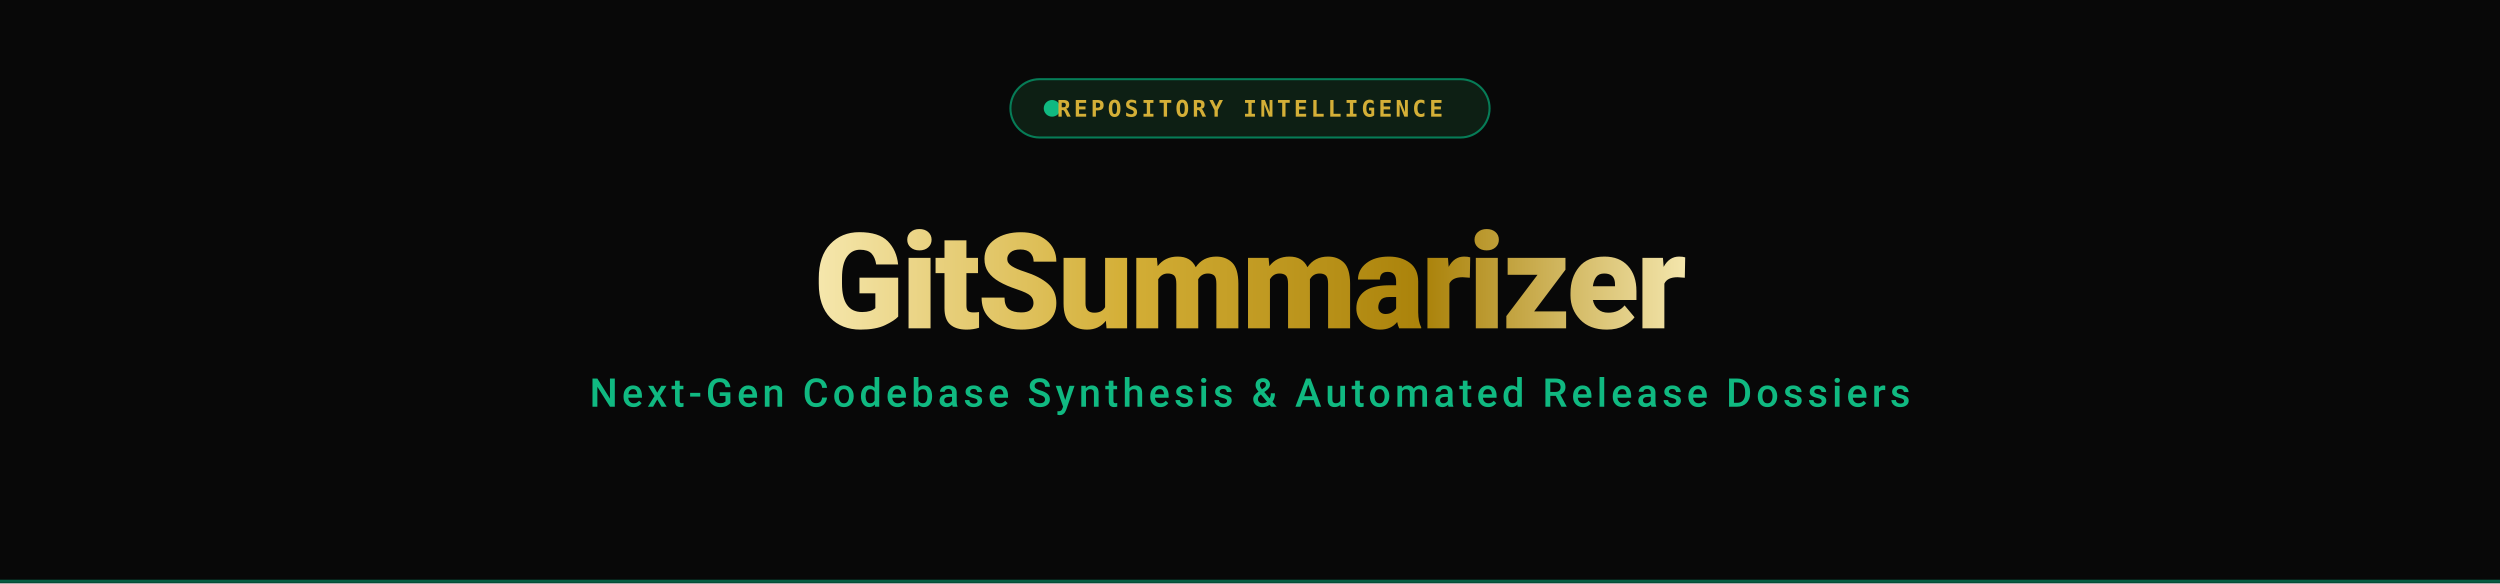
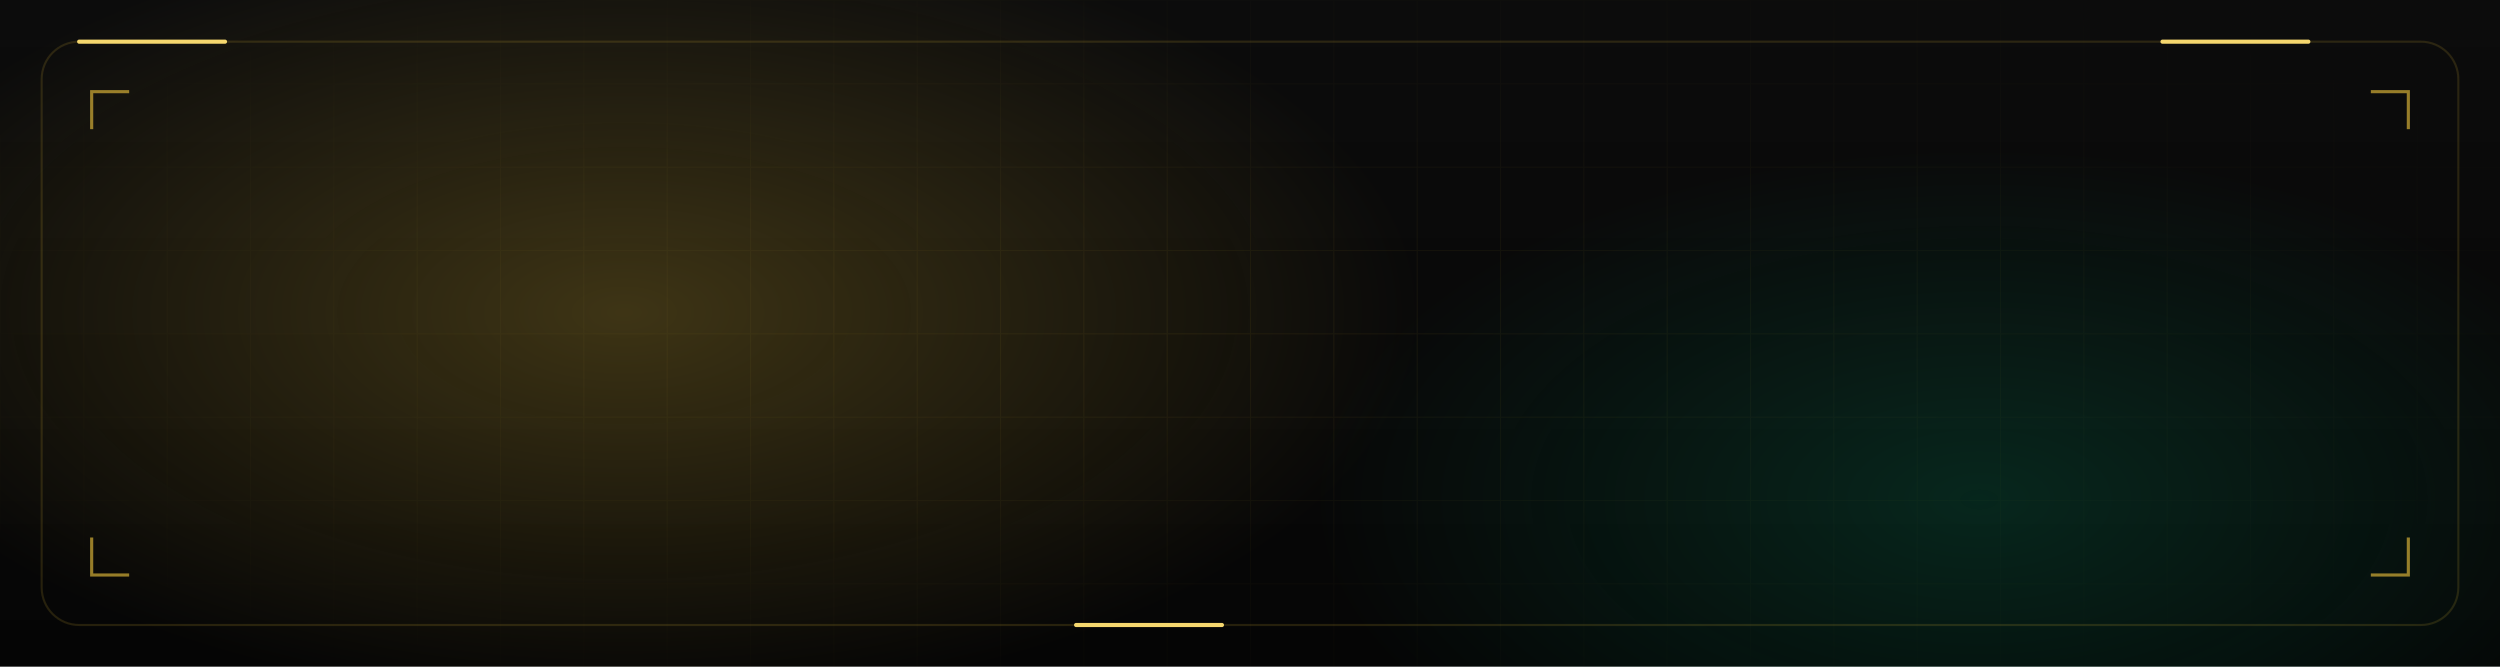
- <svg xmlns="http://www.w3.org/2000/svg" width="100%" height="280" viewBox="0 0 1200 280" style="background-color: #080808; border-radius: 12px; overflow: hidden;">
+ <svg xmlns="http://www.w3.org/2000/svg" width="1200" height="320" viewBox="0 0 1200 320" role="img" aria-labelledby="t d">
  <defs>
-     <linearGradient id="waveGrad1" x1="0%" y1="0%" x2="100%" y2="100%">
-       <stop offset="0%" stop-color="#080808" stop-opacity="0.95" />
-       <stop offset="45%" stop-color="#141E15" stop-opacity="0.8" />
-       <stop offset="75%" stop-color="#059669" stop-opacity="0.45" />
-       <stop offset="100%" stop-color="#D4AF37" stop-opacity="0.6" />
+     <linearGradient id="bg" x1="0" y1="0" x2="0" y2="1">
+       <stop offset="0" stop-color="#0C0C0C" />
+       <stop offset="1" stop-color="#050505" />
    </linearGradient>
-     <linearGradient id="waveGrad2" x1="100%" y1="0%" x2="0%" y2="100%">
-       <stop offset="0%" stop-color="#047857" stop-opacity="0.5" />
-       <stop offset="50%" stop-color="#059669" stop-opacity="0.25" />
-       <stop offset="100%" stop-color="#D4AF37" stop-opacity="0.4" />
+     <radialGradient id="goldGlow" cx="50%" cy="50%" r="50%">
+       <stop offset="0" stop-color="#D4AF37" stop-opacity=".26" />
+       <stop offset="1" stop-color="#D4AF37" stop-opacity="0" />
+     </radialGradient>
+     <radialGradient id="emeraldGlow" cx="50%" cy="50%" r="50%">
+       <stop offset="0" stop-color="#059669" stop-opacity=".22" />
+       <stop offset="1" stop-color="#059669" stop-opacity="0" />
+     </radialGradient>
+     <linearGradient id="shimmer" gradientUnits="userSpaceOnUse" x1="0" y1="0" x2="600" y2="0" spreadMethod="repeat">
+       <stop offset="0" stop-color="#8A6D1D" />
+       <stop offset=".3" stop-color="#D4AF37" />
+       <stop offset=".5" stop-color="#FFF1B8" />
+       <stop offset=".7" stop-color="#D4AF37" />
+       <stop offset="1" stop-color="#8A6D1D" />
+       <animateTransform attributeName="gradientTransform" type="translate" from="0 0" to="600 0" dur="6s" repeatCount="indefinite" />
    </linearGradient>
-     <linearGradient id="goldText" x1="0%" y1="0%" x2="100%" y2="0%">
-       <stop offset="0%" stop-color="#F5E6AB" />
-       <stop offset="35%" stop-color="#D4AF37" />
-       <stop offset="70%" stop-color="#AA820A" />
-       <stop offset="100%" stop-color="#F3E5AB" />
-     </linearGradient>
-     <filter id="emeraldGlow" x="-20%" y="-20%" width="140%" height="140%">
-       <feGaussianBlur stdDeviation="8" result="blur" />
-       <feMerge>
-         <feMergeNode in="blur" />
-         <feMergeNode in="SourceGraphic" />
-       </feMerge>
-     </filter>
+     <pattern id="grid" width="40" height="40" patternUnits="userSpaceOnUse">
+       <path d="M40 0H0V40" fill="none" stroke="#D4AF37" stroke-opacity=".07" stroke-width="1" />
+       <animateTransform attributeName="patternTransform" type="translate" from="0 0" to="40 40" dur="10s" repeatCount="indefinite" />
+     </pattern>
+     <radialGradient id="fadeG" cx="50%" cy="50%" r="60%">
+       <stop offset="0" stop-color="#fff" />
+       <stop offset="1" stop-color="#000" />
+     </radialGradient>
+     <mask id="fade">
+       <rect width="1200" height="320" fill="url(#fadeG)" />
+     </mask>
  </defs>
-   <style>
-     .title-text {
-       font-size: 64px;
-       font-weight: 800;
-       font-family: -apple-system, BlinkMacSystemFont, "Segoe UI", Roboto, "Helvetica Neue", Arial, sans-serif;
-       letter-spacing: -1.5px;
-       animation: pulseGold 6s ease-in-out infinite alternate;
-     }
-     .tagline-text {
-       font-size: 19px;
-       font-weight: 500;
-       font-family: -apple-system, BlinkMacSystemFont, "Segoe UI", Roboto, "Helvetica Neue", Arial, sans-serif;
-       letter-spacing: 2px;
-       text-transform: uppercase;
-       fill: #10B981;
-     }
-     .badge-pill {
-       font-size: 11px;
-       font-weight: 700;
-       letter-spacing: 1.5px;
-       font-family: monospace;
-       fill: #D4AF37;
-     }
-     @keyframes pulseGold {
-       0% { filter: drop-shadow(0 0 12px rgba(212, 175, 55, 0.25)); }
-       100% { filter: drop-shadow(0 0 24px rgba(5, 150, 105, 0.45)); }
-     }
-   </style>
-   <rect width="100%" height="100%" fill="#080808" />
-   <g opacity="0.85">
-     <path fill="url(#waveGrad1)">
-       <animate attributeName="d" dur="18s" repeatCount="indefinite" calcMode="spline" keyTimes="0; 0.33; 0.66; 1" keySplines="0.4 0 0.2 1; 0.4 0 0.2 1; 0.4 0 0.2 1" values="           M 0 0 L 0 210 C 300 250, 600 170, 1200 220 L 1200 0 Z;           M 0 0 L 0 230 C 400 180, 800 260, 1200 200 L 1200 0 Z;           M 0 0 L 0 190 C 350 240, 750 180, 1200 240 L 1200 0 Z;           M 0 0 L 0 210 C 300 250, 600 170, 1200 220 L 1200 0 Z         " />
-     </path>
-     <path fill="url(#waveGrad2)" opacity="0.65">
-       <animate attributeName="d" dur="14s" repeatCount="indefinite" calcMode="spline" keyTimes="0; 0.33; 0.66; 1" keySplines="0.4 0 0.2 1; 0.4 0 0.2 1; 0.4 0 0.2 1" values="           M 0 0 L 0 230 C 450 180, 850 250, 1200 210 L 1200 0 Z;           M 0 0 L 0 200 C 300 240, 700 170, 1200 240 L 1200 0 Z;           M 0 0 L 0 240 C 500 200, 800 250, 1200 190 L 1200 0 Z;           M 0 0 L 0 230 C 450 180, 850 250, 1200 210 L 1200 0 Z         " />
-     </path>
+   <rect width="1200" height="320" fill="url(#bg)" />
+   <rect width="1200" height="320" fill="url(#grid)" mask="url(#fade)" />
+   <ellipse cx="300" cy="150" rx="380" ry="190" fill="url(#goldGlow)">
+     <animate attributeName="cx" values="300;900;300" dur="16s" repeatCount="indefinite" calcMode="spline" keyTimes="0;.5;1" keySplines=".45 0 .55 1;.45 0 .55 1" />
+   </ellipse>
+   <ellipse cx="950" cy="240" rx="320" ry="170" fill="url(#emeraldGlow)">
+     <animate attributeName="cx" values="950;250;950" dur="20s" repeatCount="indefinite" calcMode="spline" keyTimes="0;.5;1" keySplines=".45 0 .55 1;.45 0 .55 1" />
+   </ellipse>
+   <g>
+     <circle cx="693" cy="330" r="2.1" fill="#D4AF37" opacity="0">
+       <animate attributeName="cy" from="330" to="-10" dur="9.8s" begin="-0.5s" repeatCount="indefinite" />
+       <animate attributeName="opacity" values="0;.85;0" dur="9.8s" begin="-0.5s" repeatCount="indefinite" />
+     </circle>
+     <circle cx="1127" cy="330" r="0.9" fill="#D4AF37" opacity="0">
+       <animate attributeName="cy" from="330" to="-10" dur="11.1s" begin="-10.1s" repeatCount="indefinite" />
+       <animate attributeName="opacity" values="0;.85;0" dur="11.1s" begin="-10.1s" repeatCount="indefinite" />
+     </circle>
+     <circle cx="469" cy="330" r="0.9" fill="#D4AF37" opacity="0">
+       <animate attributeName="cy" from="330" to="-10" dur="10.0s" begin="-0.7s" repeatCount="indefinite" />
+       <animate attributeName="opacity" values="0;.85;0" dur="10.0s" begin="-0.7s" repeatCount="indefinite" />
+     </circle>
+     <circle cx="215" cy="330" r="1.6" fill="#D4AF37" opacity="0">
+       <animate attributeName="cy" from="330" to="-10" dur="7.4s" begin="-4.2s" repeatCount="indefinite" />
+       <animate attributeName="opacity" values="0;.85;0" dur="7.4s" begin="-4.2s" repeatCount="indefinite" />
+     </circle>
+     <circle cx="487" cy="330" r="1.7" fill="#D4AF37" opacity="0">
+       <animate attributeName="cy" from="330" to="-10" dur="11.1s" begin="-0.7s" repeatCount="indefinite" />
+       <animate attributeName="opacity" values="0;.85;0" dur="11.1s" begin="-0.7s" repeatCount="indefinite" />
+     </circle>
+     <circle cx="842" cy="330" r="0.9" fill="#D4AF37" opacity="0">
+       <animate attributeName="cy" from="330" to="-10" dur="8.5s" begin="-4.7s" repeatCount="indefinite" />
+       <animate attributeName="opacity" values="0;.85;0" dur="8.5s" begin="-4.7s" repeatCount="indefinite" />
+     </circle>
+     <circle cx="302" cy="330" r="1.2" fill="#D4AF37" opacity="0">
+       <animate attributeName="cy" from="330" to="-10" dur="8.0s" begin="-0.9s" repeatCount="indefinite" />
+       <animate attributeName="opacity" values="0;.85;0" dur="8.0s" begin="-0.9s" repeatCount="indefinite" />
+     </circle>
+     <circle cx="661" cy="330" r="1.6" fill="#D4AF37" opacity="0">
+       <animate attributeName="cy" from="330" to="-10" dur="11.8s" begin="-1.2s" repeatCount="indefinite" />
+       <animate attributeName="opacity" values="0;.85;0" dur="11.8s" begin="-1.2s" repeatCount="indefinite" />
+     </circle>
+     <circle cx="414" cy="330" r="1.3" fill="#D4AF37" opacity="0">
+       <animate attributeName="cy" from="330" to="-10" dur="10.8s" begin="-0.7s" repeatCount="indefinite" />
+       <animate attributeName="opacity" values="0;.85;0" dur="10.8s" begin="-0.7s" repeatCount="indefinite" />
+     </circle>
+     <circle cx="152" cy="330" r="1.7" fill="#D4AF37" opacity="0">
+       <animate attributeName="cy" from="330" to="-10" dur="10.5s" begin="-5.6s" repeatCount="indefinite" />
+       <animate attributeName="opacity" values="0;.85;0" dur="10.5s" begin="-5.6s" repeatCount="indefinite" />
+     </circle>
+     <circle cx="673" cy="330" r="1.5" fill="#D4AF37" opacity="0">
+       <animate attributeName="cy" from="330" to="-10" dur="13.5s" begin="-4.9s" repeatCount="indefinite" />
+       <animate attributeName="opacity" values="0;.85;0" dur="13.5s" begin="-4.9s" repeatCount="indefinite" />
+     </circle>
+     <circle cx="538" cy="330" r="1.9" fill="#D4AF37" opacity="0">
+       <animate attributeName="cy" from="330" to="-10" dur="11.9s" begin="-2.9s" repeatCount="indefinite" />
+       <animate attributeName="opacity" values="0;.85;0" dur="11.9s" begin="-2.9s" repeatCount="indefinite" />
+     </circle>
+     <circle cx="644" cy="330" r="1.5" fill="#D4AF37" opacity="0">
+       <animate attributeName="cy" from="330" to="-10" dur="13.1s" begin="-9.6s" repeatCount="indefinite" />
+       <animate attributeName="opacity" values="0;.85;0" dur="13.1s" begin="-9.6s" repeatCount="indefinite" />
+     </circle>
+     <circle cx="619" cy="330" r="1.7" fill="#D4AF37" opacity="0">
+       <animate attributeName="cy" from="330" to="-10" dur="7.5s" begin="-3.8s" repeatCount="indefinite" />
+       <animate attributeName="opacity" values="0;.85;0" dur="7.5s" begin="-3.8s" repeatCount="indefinite" />
+     </circle>
+     <circle cx="367" cy="330" r="1.9" fill="#D4AF37" opacity="0">
+       <animate attributeName="cy" from="330" to="-10" dur="8.1s" begin="-4.0s" repeatCount="indefinite" />
+       <animate attributeName="opacity" values="0;.85;0" dur="8.1s" begin="-4.0s" repeatCount="indefinite" />
+     </circle>
+     <circle cx="110" cy="330" r="2.1" fill="#D4AF37" opacity="0">
+       <animate attributeName="cy" from="330" to="-10" dur="7.5s" begin="-4.2s" repeatCount="indefinite" />
+       <animate attributeName="opacity" values="0;.85;0" dur="7.5s" begin="-4.2s" repeatCount="indefinite" />
+     </circle>
+     <circle cx="672" cy="330" r="1.3" fill="#D4AF37" opacity="0">
+       <animate attributeName="cy" from="330" to="-10" dur="9.5s" begin="-4.7s" repeatCount="indefinite" />
+       <animate attributeName="opacity" values="0;.85;0" dur="9.5s" begin="-4.7s" repeatCount="indefinite" />
+     </circle>
+     <circle cx="964" cy="330" r="0.9" fill="#D4AF37" opacity="0">
+       <animate attributeName="cy" from="330" to="-10" dur="7.7s" begin="-2.1s" repeatCount="indefinite" />
+       <animate attributeName="opacity" values="0;.85;0" dur="7.7s" begin="-2.1s" repeatCount="indefinite" />
+     </circle>
  </g>
-   <line x1="0" y1="279" x2="1200" y2="279" stroke="#059669" stroke-width="1.5" stroke-opacity="0.6" />
-   <g transform="translate(600, 52)">
-     <rect x="-115" y="-14" width="230" height="28" rx="14" fill="#0d1f14" stroke="#059669" stroke-width="1" stroke-opacity="0.8" />
-     <circle cx="-95" cy="0" r="4" fill="#10B981" />
-     <text text-anchor="middle" y="4" class="badge-pill">REPOSITORY INTELLIGENCE</text>
+   <rect x="20" y="20" width="1160" height="280" rx="18" fill="none" stroke="#D4AF37" stroke-opacity=".16" />
+   <rect x="20" y="20" width="1160" height="280" rx="18" fill="none" stroke="#F5D76E" stroke-width="2" stroke-linecap="round" pathLength="1000" stroke-dasharray="70 930">
+     <animate attributeName="stroke-dashoffset" from="0" to="-1000" dur="9s" repeatCount="indefinite" />
+   </rect>
+   <g fill="none" stroke="#D4AF37" stroke-opacity=".7" stroke-width="1.5">
+     <path d="M44 62V44H62" />
+     <path d="M1156 62V44H1138" />
+     <path d="M44 258V276H62" />
+     <path d="M1156 258V276H1138" />
  </g>
-   <text x="50%" y="140" text-anchor="middle" dominant-baseline="middle" fill="url(#goldText)" class="title-text">GitSummarizer</text>
-   <text x="50%" y="190" text-anchor="middle" dominant-baseline="middle" class="tagline-text">Next-Gen Codebase Synthesis &amp; Automated Release Dossiers</text>
+   <g text-anchor="middle" opacity="0">
+     <animate attributeName="opacity" from="0" to="1" dur="1.4s" fill="freeze" />
+     <animateTransform attributeName="transform" type="translate" from="0 14" to="0 0" dur="1.4s" fill="freeze" />
+     <text x="600" y="150" font-family="Georgia,'Times New Roman',serif" font-size="74" font-weight="700" letter-spacing="9" fill="url(#shimmer)">GITSUMMARIZER</text>
+     <text x="600" y="200" font-family="'Courier New',Courier,monospace" font-size="15" letter-spacing="11" fill="#A8A29E">REPOSITORY INTELLIGENCE</text>
+   </g>
+   <line x1="600" y1="228" x2="600" y2="228" stroke="#D4AF37" stroke-width="1.2" stroke-opacity=".8">
+     <animate attributeName="x1" from="600" to="380" dur="1.8s" begin=".4s" fill="freeze" />
+     <animate attributeName="x2" from="600" to="820" dur="1.8s" begin=".4s" fill="freeze" />
+   </line>
+   <rect x="-4.5" y="-4.5" width="9" height="9" fill="#080808" stroke="#D4AF37" stroke-width="1.4" transform="translate(600 228) rotate(45)" opacity="0">
+     <animate attributeName="opacity" from="0" to="1" dur="1s" begin=".4s" fill="freeze" />
+   </rect>
+   <text x="600" y="266" text-anchor="middle" font-family="Georgia,'Times New Roman',serif" font-style="italic" font-size="15" fill="#6B7280" opacity="0">
+     <animate attributeName="opacity" from="0" to="1" dur="1.4s" begin="1.2s" fill="freeze" />
+     Public repositories, distilled into architecture overviews and release notes.
+   </text>
</svg>
